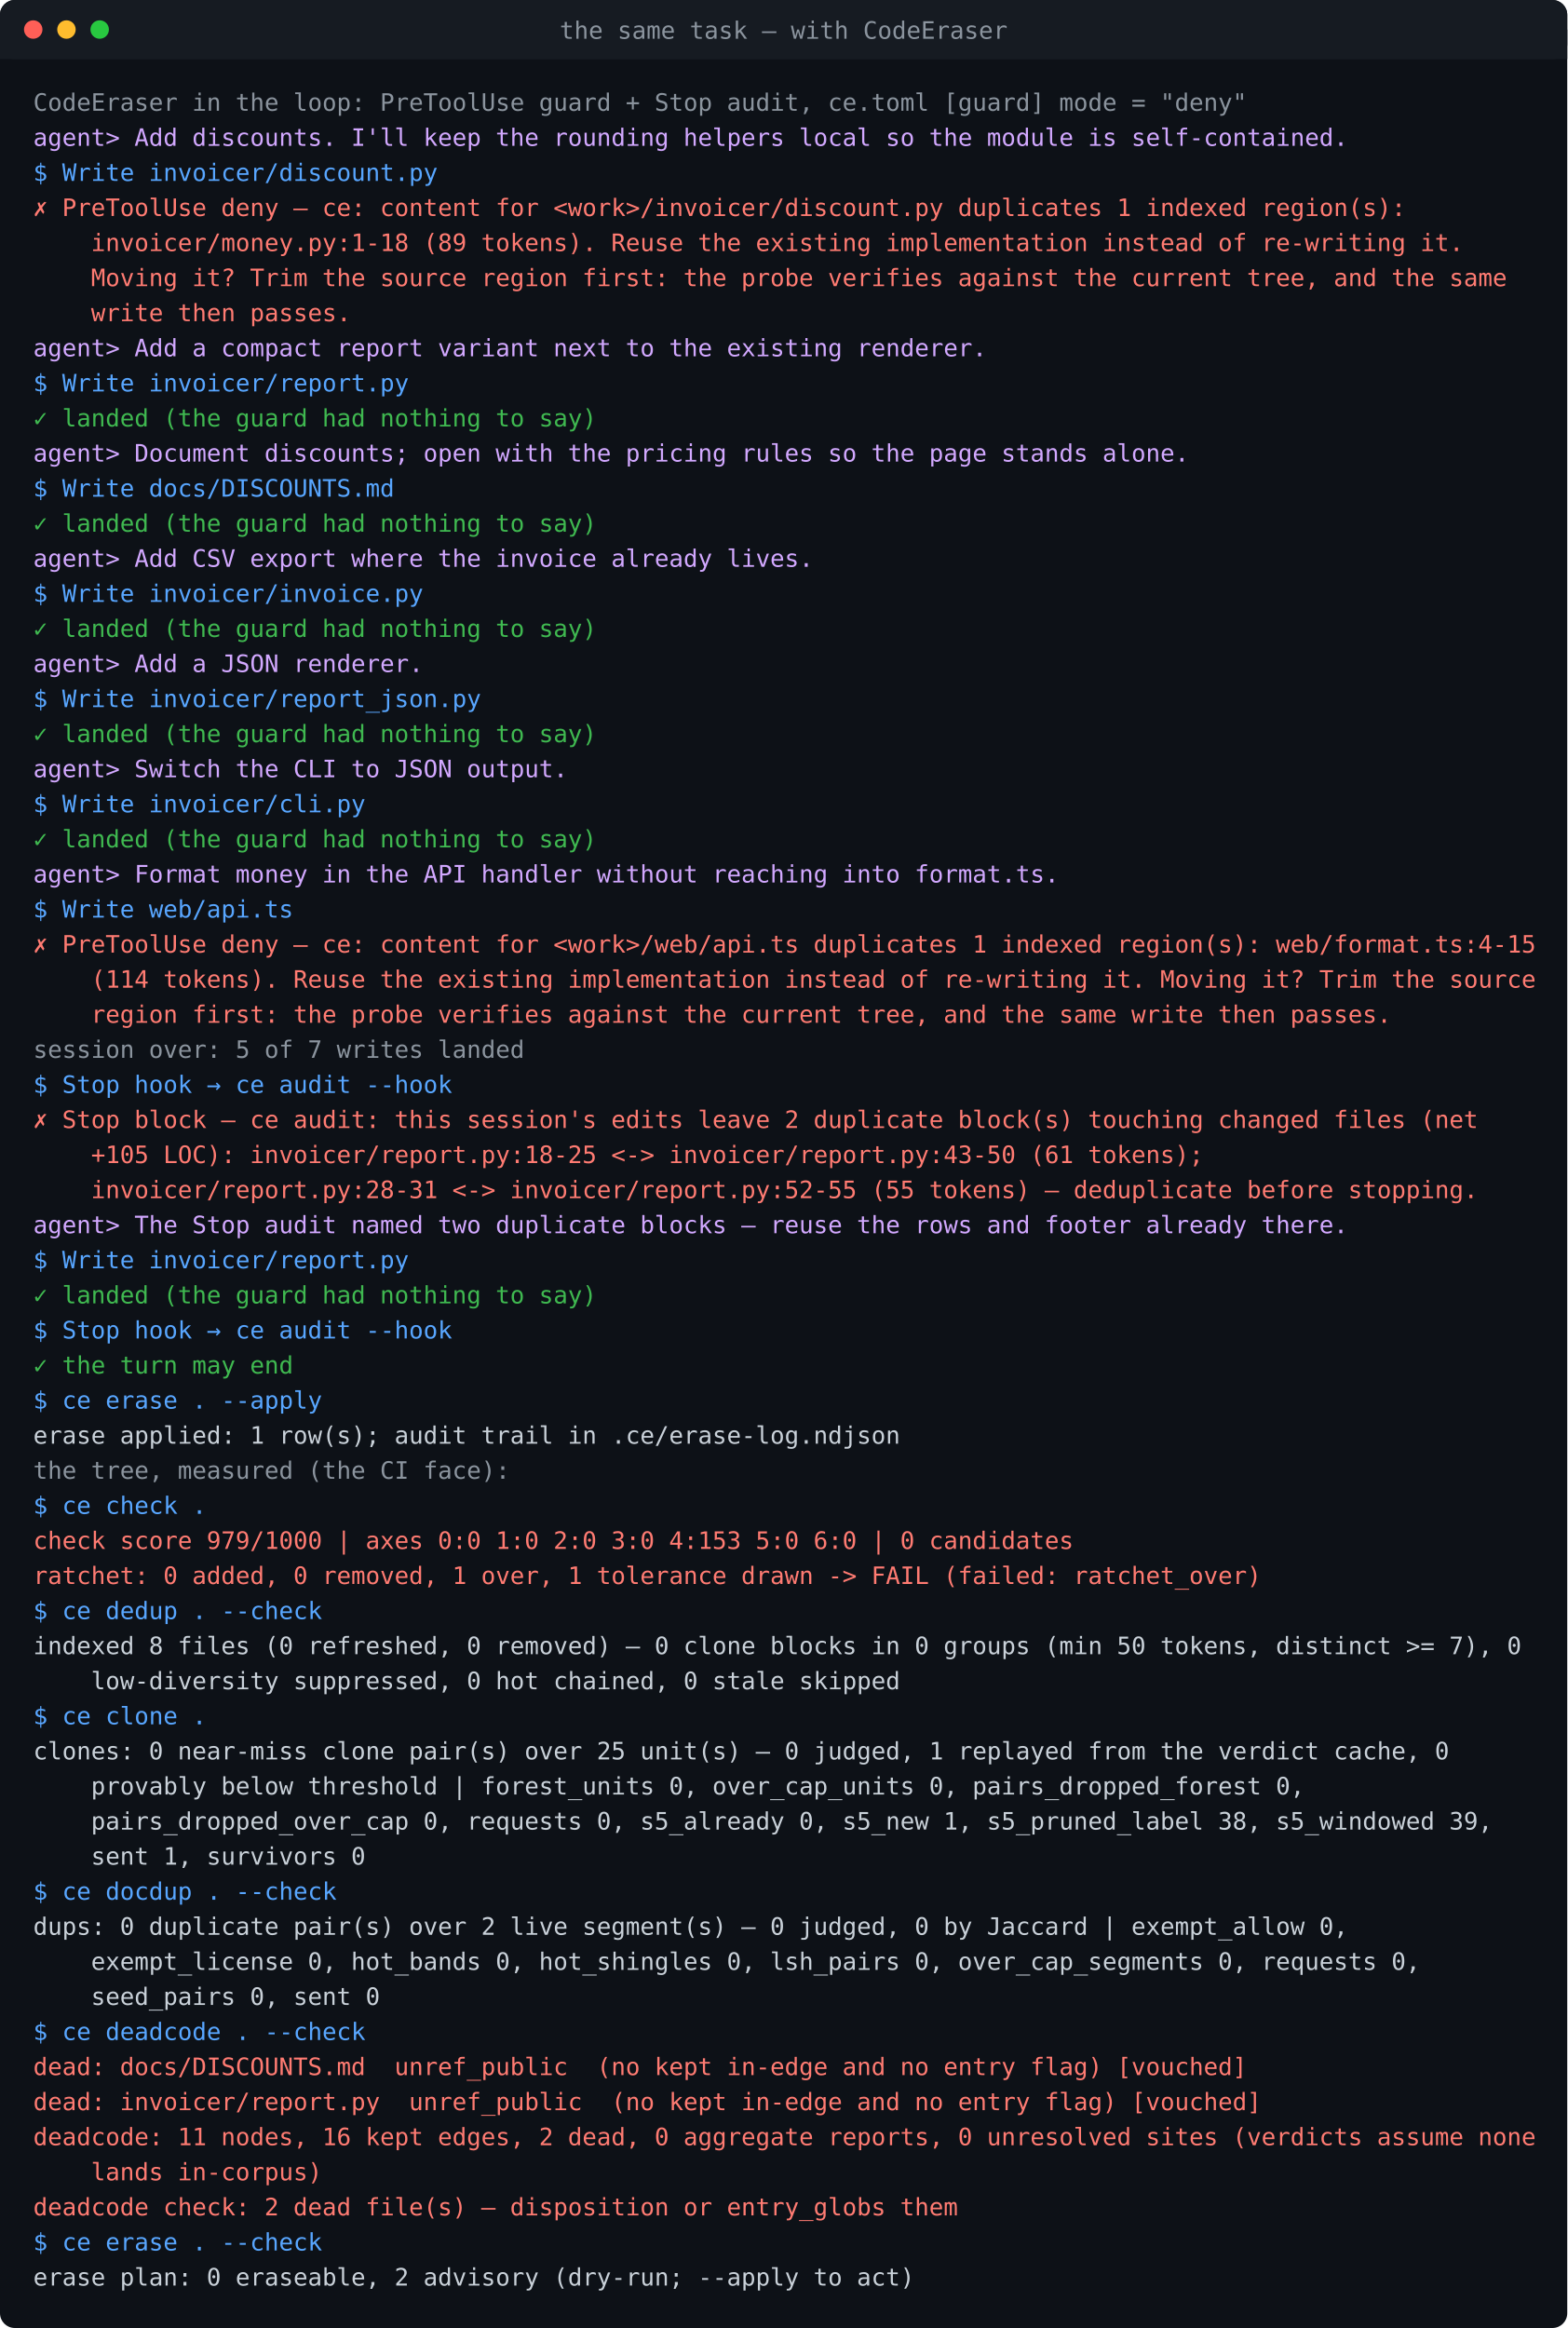
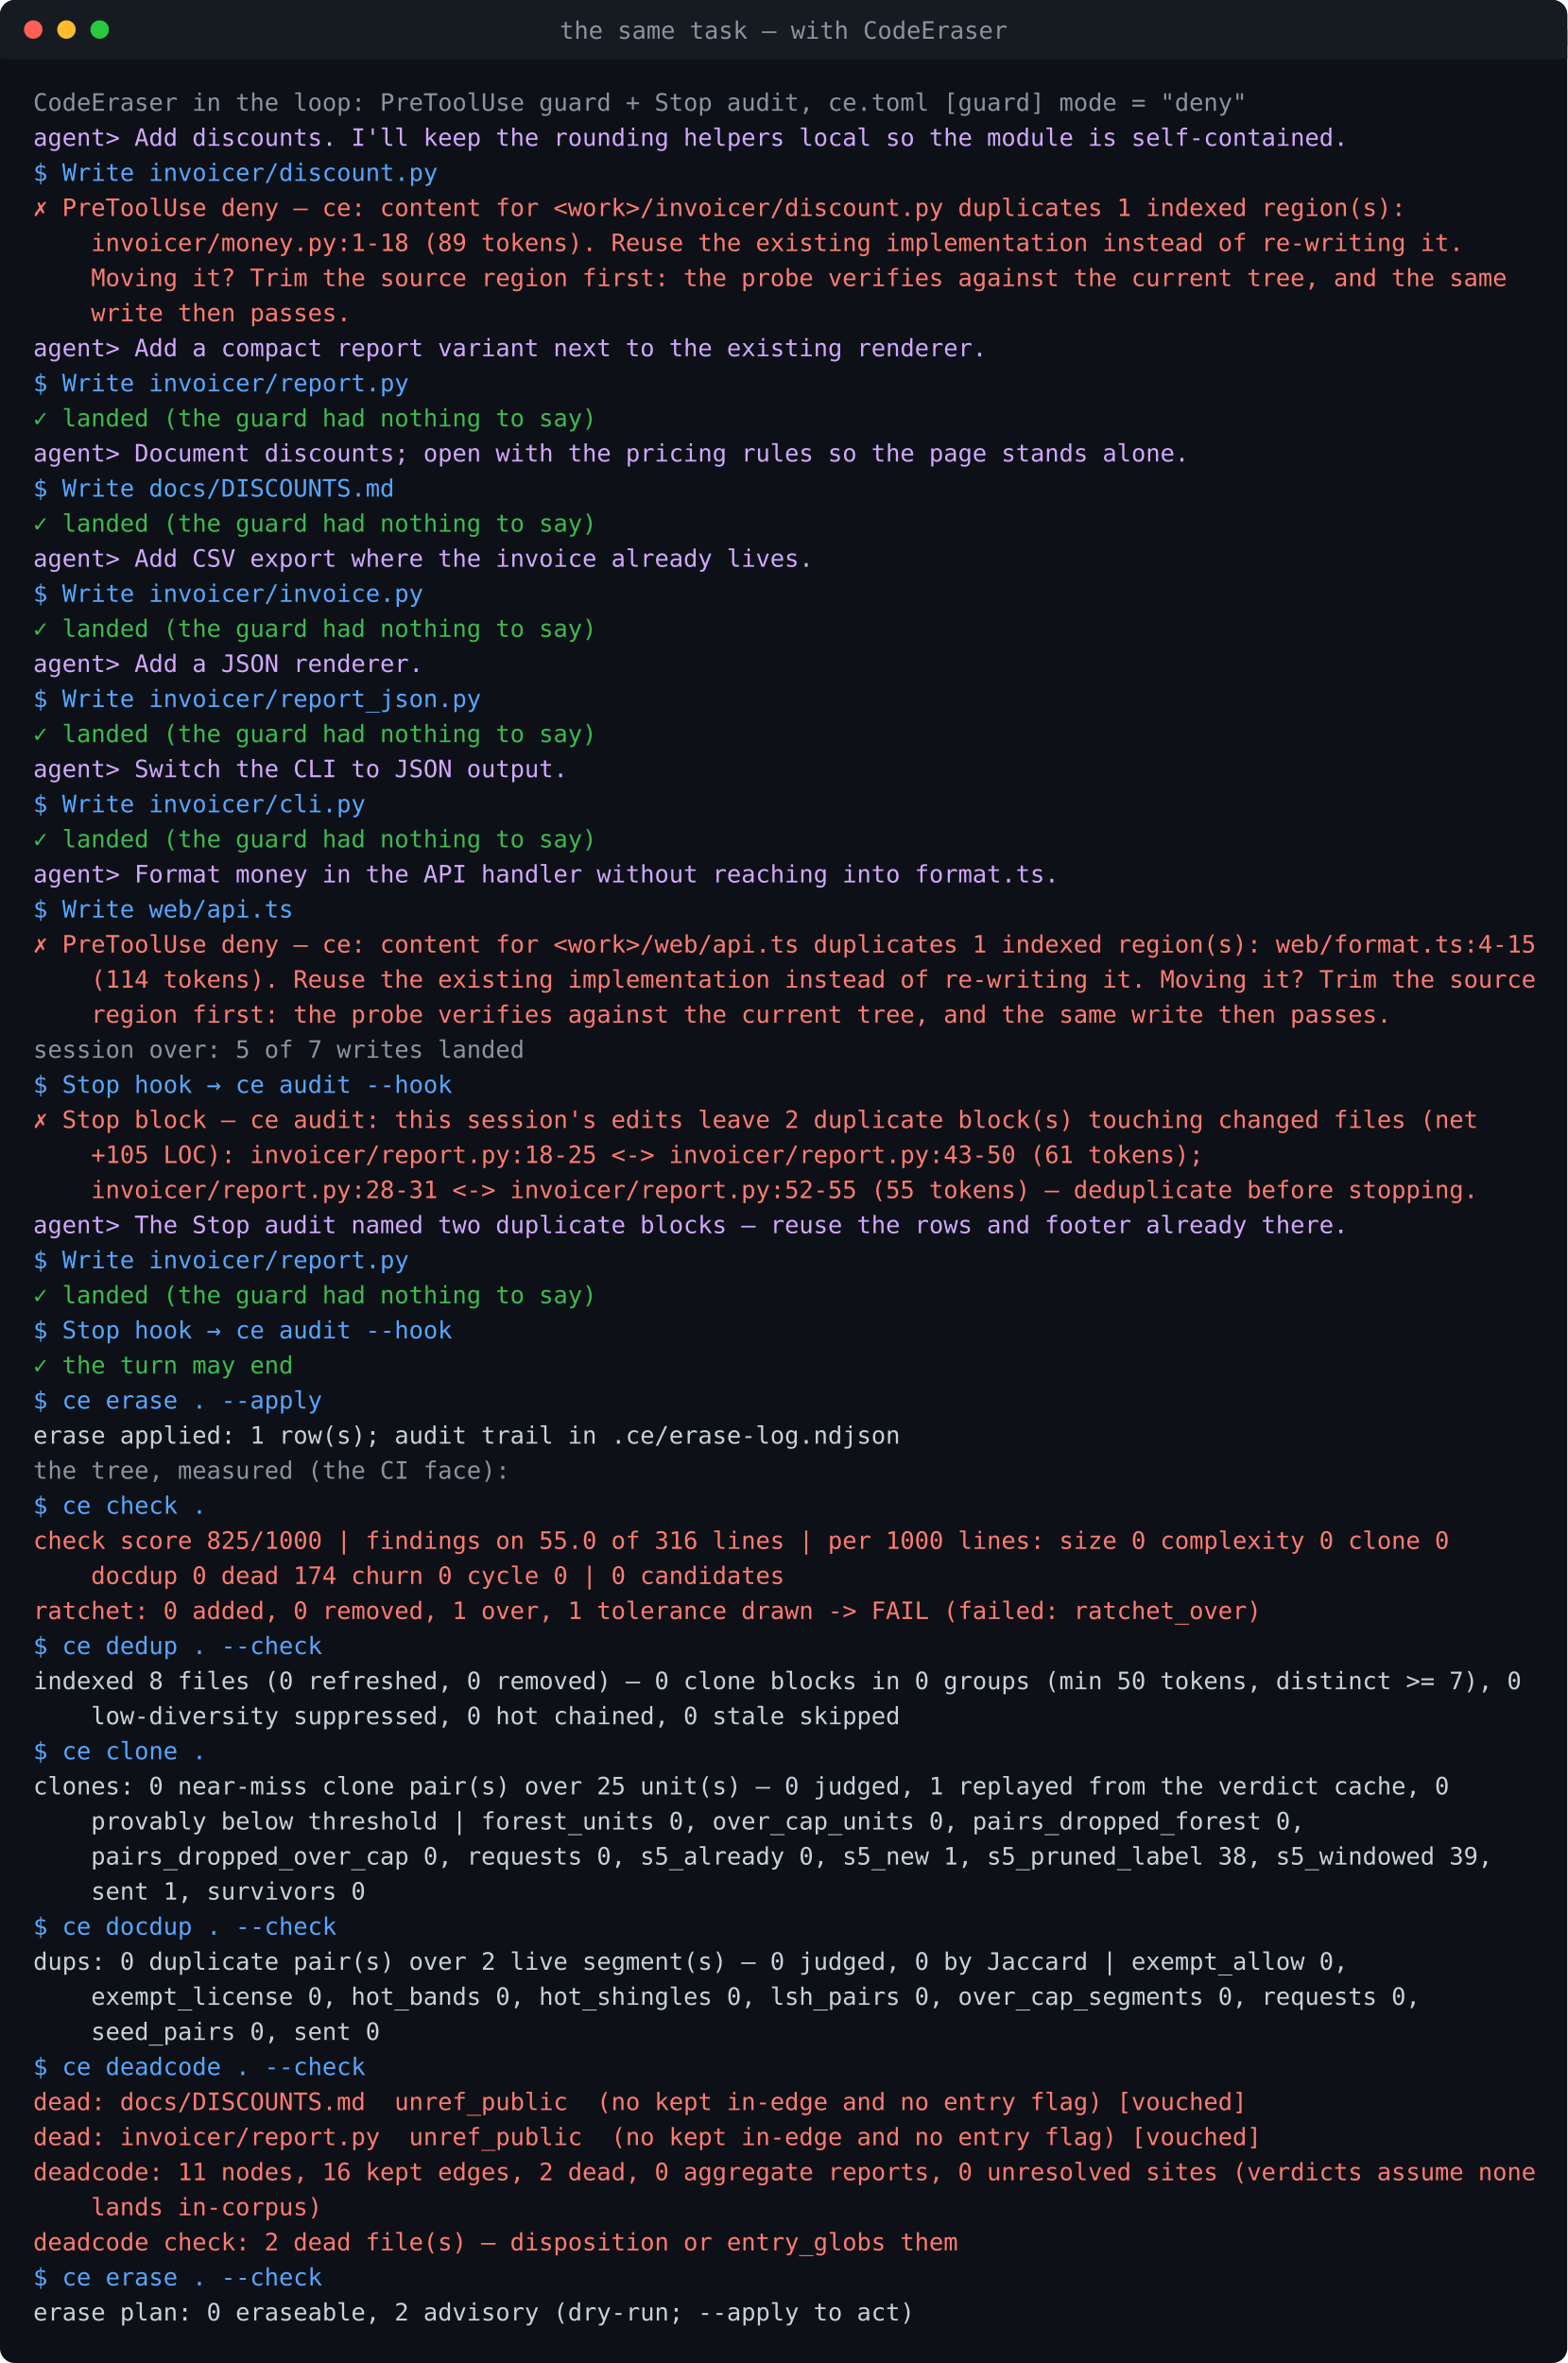
- <svg xmlns="http://www.w3.org/2000/svg" viewBox="0 0 849 1261" font-family="ui-monospace, SFMono-Regular, Menlo, Consolas, 'DejaVu Sans Mono', monospace" font-size="13">
-   <rect width="849" height="1261" rx="8" fill="#0d1117" />
+ <svg xmlns="http://www.w3.org/2000/svg" viewBox="0 0 849 1280" font-family="ui-monospace, SFMono-Regular, Menlo, Consolas, 'DejaVu Sans Mono', monospace" font-size="13">
+   <rect width="849" height="1280" rx="8" fill="#0d1117" />
  <rect width="849" height="32" rx="8" fill="#161b22" />
  <rect y="16" width="849" height="16" fill="#161b22" />
  <circle cx="18" cy="16" r="5" fill="#ff5f57" />
  <circle cx="36" cy="16" r="5" fill="#febc2e" />
  <circle cx="54" cy="16" r="5" fill="#28c840" />
  <text x="424.5" y="21" fill="#8b949e" text-anchor="middle">the same task — with CodeEraser</text>
  <text x="18" y="60" fill="#8b949e" xml:space="preserve">CodeEraser in the loop: PreToolUse guard + Stop audit, ce.toml [guard] mode = "deny"</text>
  <text x="18" y="79" fill="#d2a8ff" xml:space="preserve">agent&gt; Add discounts. I'll keep the rounding helpers local so the module is self-contained.</text>
  <text x="18" y="98" fill="#58a6ff" xml:space="preserve">$ Write invoicer/discount.py</text>
  <text x="18" y="117" fill="#ff7b72" xml:space="preserve">✗ PreToolUse deny — ce: content for &lt;work&gt;/invoicer/discount.py duplicates 1 indexed region(s):</text>
  <text x="18" y="136" fill="#ff7b72" xml:space="preserve">    invoicer/money.py:1-18 (89 tokens). Reuse the existing implementation instead of re-writing it.</text>
  <text x="18" y="155" fill="#ff7b72" xml:space="preserve">    Moving it? Trim the source region first: the probe verifies against the current tree, and the same</text>
  <text x="18" y="174" fill="#ff7b72" xml:space="preserve">    write then passes.</text>
  <text x="18" y="193" fill="#d2a8ff" xml:space="preserve">agent&gt; Add a compact report variant next to the existing renderer.</text>
  <text x="18" y="212" fill="#58a6ff" xml:space="preserve">$ Write invoicer/report.py</text>
  <text x="18" y="231" fill="#3fb950" xml:space="preserve">✓ landed (the guard had nothing to say)</text>
  <text x="18" y="250" fill="#d2a8ff" xml:space="preserve">agent&gt; Document discounts; open with the pricing rules so the page stands alone.</text>
  <text x="18" y="269" fill="#58a6ff" xml:space="preserve">$ Write docs/DISCOUNTS.md</text>
  <text x="18" y="288" fill="#3fb950" xml:space="preserve">✓ landed (the guard had nothing to say)</text>
  <text x="18" y="307" fill="#d2a8ff" xml:space="preserve">agent&gt; Add CSV export where the invoice already lives.</text>
  <text x="18" y="326" fill="#58a6ff" xml:space="preserve">$ Write invoicer/invoice.py</text>
  <text x="18" y="345" fill="#3fb950" xml:space="preserve">✓ landed (the guard had nothing to say)</text>
  <text x="18" y="364" fill="#d2a8ff" xml:space="preserve">agent&gt; Add a JSON renderer.</text>
  <text x="18" y="383" fill="#58a6ff" xml:space="preserve">$ Write invoicer/report_json.py</text>
  <text x="18" y="402" fill="#3fb950" xml:space="preserve">✓ landed (the guard had nothing to say)</text>
  <text x="18" y="421" fill="#d2a8ff" xml:space="preserve">agent&gt; Switch the CLI to JSON output.</text>
  <text x="18" y="440" fill="#58a6ff" xml:space="preserve">$ Write invoicer/cli.py</text>
  <text x="18" y="459" fill="#3fb950" xml:space="preserve">✓ landed (the guard had nothing to say)</text>
  <text x="18" y="478" fill="#d2a8ff" xml:space="preserve">agent&gt; Format money in the API handler without reaching into format.ts.</text>
  <text x="18" y="497" fill="#58a6ff" xml:space="preserve">$ Write web/api.ts</text>
  <text x="18" y="516" fill="#ff7b72" xml:space="preserve">✗ PreToolUse deny — ce: content for &lt;work&gt;/web/api.ts duplicates 1 indexed region(s): web/format.ts:4-15</text>
  <text x="18" y="535" fill="#ff7b72" xml:space="preserve">    (114 tokens). Reuse the existing implementation instead of re-writing it. Moving it? Trim the source</text>
  <text x="18" y="554" fill="#ff7b72" xml:space="preserve">    region first: the probe verifies against the current tree, and the same write then passes.</text>
  <text x="18" y="573" fill="#8b949e" xml:space="preserve">session over: 5 of 7 writes landed</text>
  <text x="18" y="592" fill="#58a6ff" xml:space="preserve">$ Stop hook → ce audit --hook</text>
  <text x="18" y="611" fill="#ff7b72" xml:space="preserve">✗ Stop block — ce audit: this session's edits leave 2 duplicate block(s) touching changed files (net</text>
  <text x="18" y="630" fill="#ff7b72" xml:space="preserve">    +105 LOC): invoicer/report.py:18-25 &lt;-&gt; invoicer/report.py:43-50 (61 tokens);</text>
  <text x="18" y="649" fill="#ff7b72" xml:space="preserve">    invoicer/report.py:28-31 &lt;-&gt; invoicer/report.py:52-55 (55 tokens) — deduplicate before stopping.</text>
  <text x="18" y="668" fill="#d2a8ff" xml:space="preserve">agent&gt; The Stop audit named two duplicate blocks — reuse the rows and footer already there.</text>
  <text x="18" y="687" fill="#58a6ff" xml:space="preserve">$ Write invoicer/report.py</text>
  <text x="18" y="706" fill="#3fb950" xml:space="preserve">✓ landed (the guard had nothing to say)</text>
  <text x="18" y="725" fill="#58a6ff" xml:space="preserve">$ Stop hook → ce audit --hook</text>
  <text x="18" y="744" fill="#3fb950" xml:space="preserve">✓ the turn may end</text>
  <text x="18" y="763" fill="#58a6ff" xml:space="preserve">$ ce erase . --apply</text>
  <text x="18" y="782" fill="#c9d1d9" xml:space="preserve">erase applied: 1 row(s); audit trail in .ce/erase-log.ndjson</text>
  <text x="18" y="801" fill="#8b949e" xml:space="preserve">the tree, measured (the CI face):</text>
  <text x="18" y="820" fill="#58a6ff" xml:space="preserve">$ ce check .</text>
-   <text x="18" y="839" fill="#ff7b72" xml:space="preserve">check score 979/1000 | axes 0:0 1:0 2:0 3:0 4:153 5:0 6:0 | 0 candidates</text>
-   <text x="18" y="858" fill="#ff7b72" xml:space="preserve">ratchet: 0 added, 0 removed, 1 over, 1 tolerance drawn -&gt; FAIL (failed: ratchet_over)</text>
-   <text x="18" y="877" fill="#58a6ff" xml:space="preserve">$ ce dedup . --check</text>
-   <text x="18" y="896" fill="#c9d1d9" xml:space="preserve">indexed 8 files (0 refreshed, 0 removed) — 0 clone blocks in 0 groups (min 50 tokens, distinct &gt;= 7), 0</text>
-   <text x="18" y="915" fill="#c9d1d9" xml:space="preserve">    low-diversity suppressed, 0 hot chained, 0 stale skipped</text>
-   <text x="18" y="934" fill="#58a6ff" xml:space="preserve">$ ce clone .</text>
-   <text x="18" y="953" fill="#c9d1d9" xml:space="preserve">clones: 0 near-miss clone pair(s) over 25 unit(s) — 0 judged, 1 replayed from the verdict cache, 0</text>
-   <text x="18" y="972" fill="#c9d1d9" xml:space="preserve">    provably below threshold | forest_units 0, over_cap_units 0, pairs_dropped_forest 0,</text>
-   <text x="18" y="991" fill="#c9d1d9" xml:space="preserve">    pairs_dropped_over_cap 0, requests 0, s5_already 0, s5_new 1, s5_pruned_label 38, s5_windowed 39,</text>
-   <text x="18" y="1010" fill="#c9d1d9" xml:space="preserve">    sent 1, survivors 0</text>
-   <text x="18" y="1029" fill="#58a6ff" xml:space="preserve">$ ce docdup . --check</text>
-   <text x="18" y="1048" fill="#c9d1d9" xml:space="preserve">dups: 0 duplicate pair(s) over 2 live segment(s) — 0 judged, 0 by Jaccard | exempt_allow 0,</text>
-   <text x="18" y="1067" fill="#c9d1d9" xml:space="preserve">    exempt_license 0, hot_bands 0, hot_shingles 0, lsh_pairs 0, over_cap_segments 0, requests 0,</text>
-   <text x="18" y="1086" fill="#c9d1d9" xml:space="preserve">    seed_pairs 0, sent 0</text>
-   <text x="18" y="1105" fill="#58a6ff" xml:space="preserve">$ ce deadcode . --check</text>
-   <text x="18" y="1124" fill="#ff7b72" xml:space="preserve">dead: docs/DISCOUNTS.md  unref_public  (no kept in-edge and no entry flag) [vouched]</text>
-   <text x="18" y="1143" fill="#ff7b72" xml:space="preserve">dead: invoicer/report.py  unref_public  (no kept in-edge and no entry flag) [vouched]</text>
-   <text x="18" y="1162" fill="#ff7b72" xml:space="preserve">deadcode: 11 nodes, 16 kept edges, 2 dead, 0 aggregate reports, 0 unresolved sites (verdicts assume none</text>
-   <text x="18" y="1181" fill="#ff7b72" xml:space="preserve">    lands in-corpus)</text>
-   <text x="18" y="1200" fill="#ff7b72" xml:space="preserve">deadcode check: 2 dead file(s) — disposition or entry_globs them</text>
-   <text x="18" y="1219" fill="#58a6ff" xml:space="preserve">$ ce erase . --check</text>
-   <text x="18" y="1238" fill="#c9d1d9" xml:space="preserve">erase plan: 0 eraseable, 2 advisory (dry-run; --apply to act)</text>
+   <text x="18" y="839" fill="#ff7b72" xml:space="preserve">check score 825/1000 | findings on 55.0 of 316 lines | per 1000 lines: size 0 complexity 0 clone 0</text>
+   <text x="18" y="858" fill="#ff7b72" xml:space="preserve">    docdup 0 dead 174 churn 0 cycle 0 | 0 candidates</text>
+   <text x="18" y="877" fill="#ff7b72" xml:space="preserve">ratchet: 0 added, 0 removed, 1 over, 1 tolerance drawn -&gt; FAIL (failed: ratchet_over)</text>
+   <text x="18" y="896" fill="#58a6ff" xml:space="preserve">$ ce dedup . --check</text>
+   <text x="18" y="915" fill="#c9d1d9" xml:space="preserve">indexed 8 files (0 refreshed, 0 removed) — 0 clone blocks in 0 groups (min 50 tokens, distinct &gt;= 7), 0</text>
+   <text x="18" y="934" fill="#c9d1d9" xml:space="preserve">    low-diversity suppressed, 0 hot chained, 0 stale skipped</text>
+   <text x="18" y="953" fill="#58a6ff" xml:space="preserve">$ ce clone .</text>
+   <text x="18" y="972" fill="#c9d1d9" xml:space="preserve">clones: 0 near-miss clone pair(s) over 25 unit(s) — 0 judged, 1 replayed from the verdict cache, 0</text>
+   <text x="18" y="991" fill="#c9d1d9" xml:space="preserve">    provably below threshold | forest_units 0, over_cap_units 0, pairs_dropped_forest 0,</text>
+   <text x="18" y="1010" fill="#c9d1d9" xml:space="preserve">    pairs_dropped_over_cap 0, requests 0, s5_already 0, s5_new 1, s5_pruned_label 38, s5_windowed 39,</text>
+   <text x="18" y="1029" fill="#c9d1d9" xml:space="preserve">    sent 1, survivors 0</text>
+   <text x="18" y="1048" fill="#58a6ff" xml:space="preserve">$ ce docdup . --check</text>
+   <text x="18" y="1067" fill="#c9d1d9" xml:space="preserve">dups: 0 duplicate pair(s) over 2 live segment(s) — 0 judged, 0 by Jaccard | exempt_allow 0,</text>
+   <text x="18" y="1086" fill="#c9d1d9" xml:space="preserve">    exempt_license 0, hot_bands 0, hot_shingles 0, lsh_pairs 0, over_cap_segments 0, requests 0,</text>
+   <text x="18" y="1105" fill="#c9d1d9" xml:space="preserve">    seed_pairs 0, sent 0</text>
+   <text x="18" y="1124" fill="#58a6ff" xml:space="preserve">$ ce deadcode . --check</text>
+   <text x="18" y="1143" fill="#ff7b72" xml:space="preserve">dead: docs/DISCOUNTS.md  unref_public  (no kept in-edge and no entry flag) [vouched]</text>
+   <text x="18" y="1162" fill="#ff7b72" xml:space="preserve">dead: invoicer/report.py  unref_public  (no kept in-edge and no entry flag) [vouched]</text>
+   <text x="18" y="1181" fill="#ff7b72" xml:space="preserve">deadcode: 11 nodes, 16 kept edges, 2 dead, 0 aggregate reports, 0 unresolved sites (verdicts assume none</text>
+   <text x="18" y="1200" fill="#ff7b72" xml:space="preserve">    lands in-corpus)</text>
+   <text x="18" y="1219" fill="#ff7b72" xml:space="preserve">deadcode check: 2 dead file(s) — disposition or entry_globs them</text>
+   <text x="18" y="1238" fill="#58a6ff" xml:space="preserve">$ ce erase . --check</text>
+   <text x="18" y="1257" fill="#c9d1d9" xml:space="preserve">erase plan: 0 eraseable, 2 advisory (dry-run; --apply to act)</text>
</svg>
